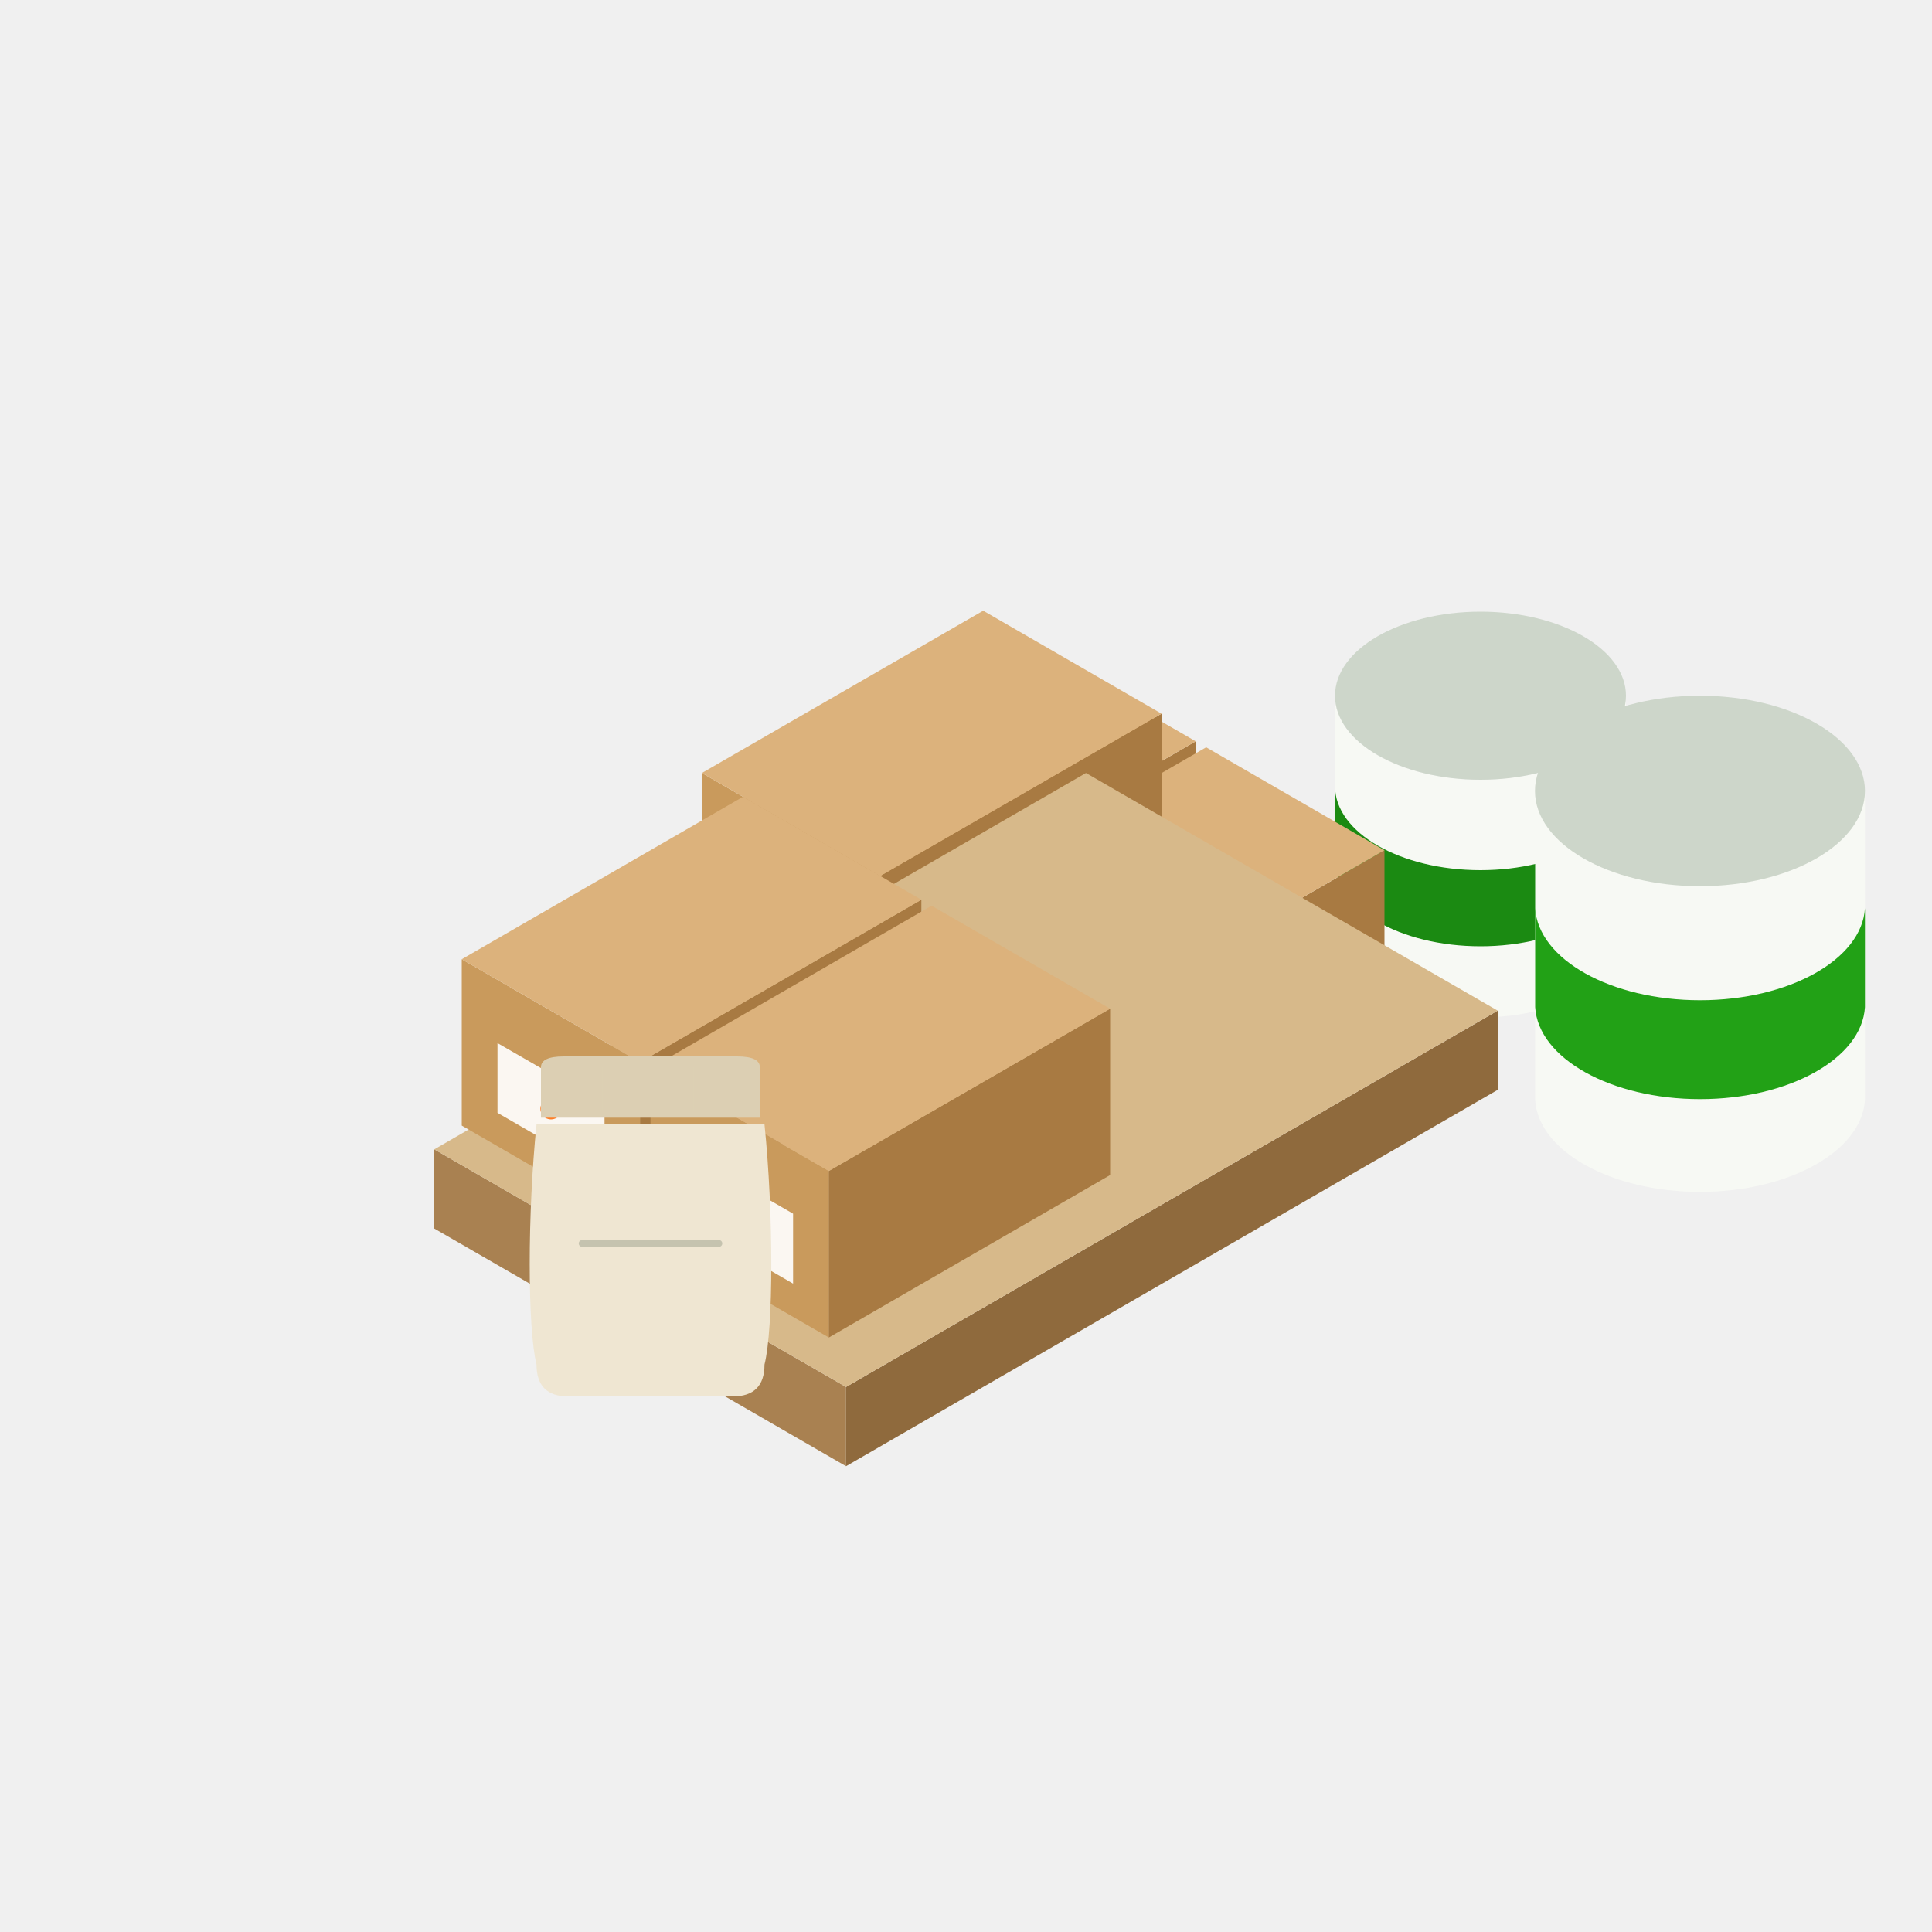
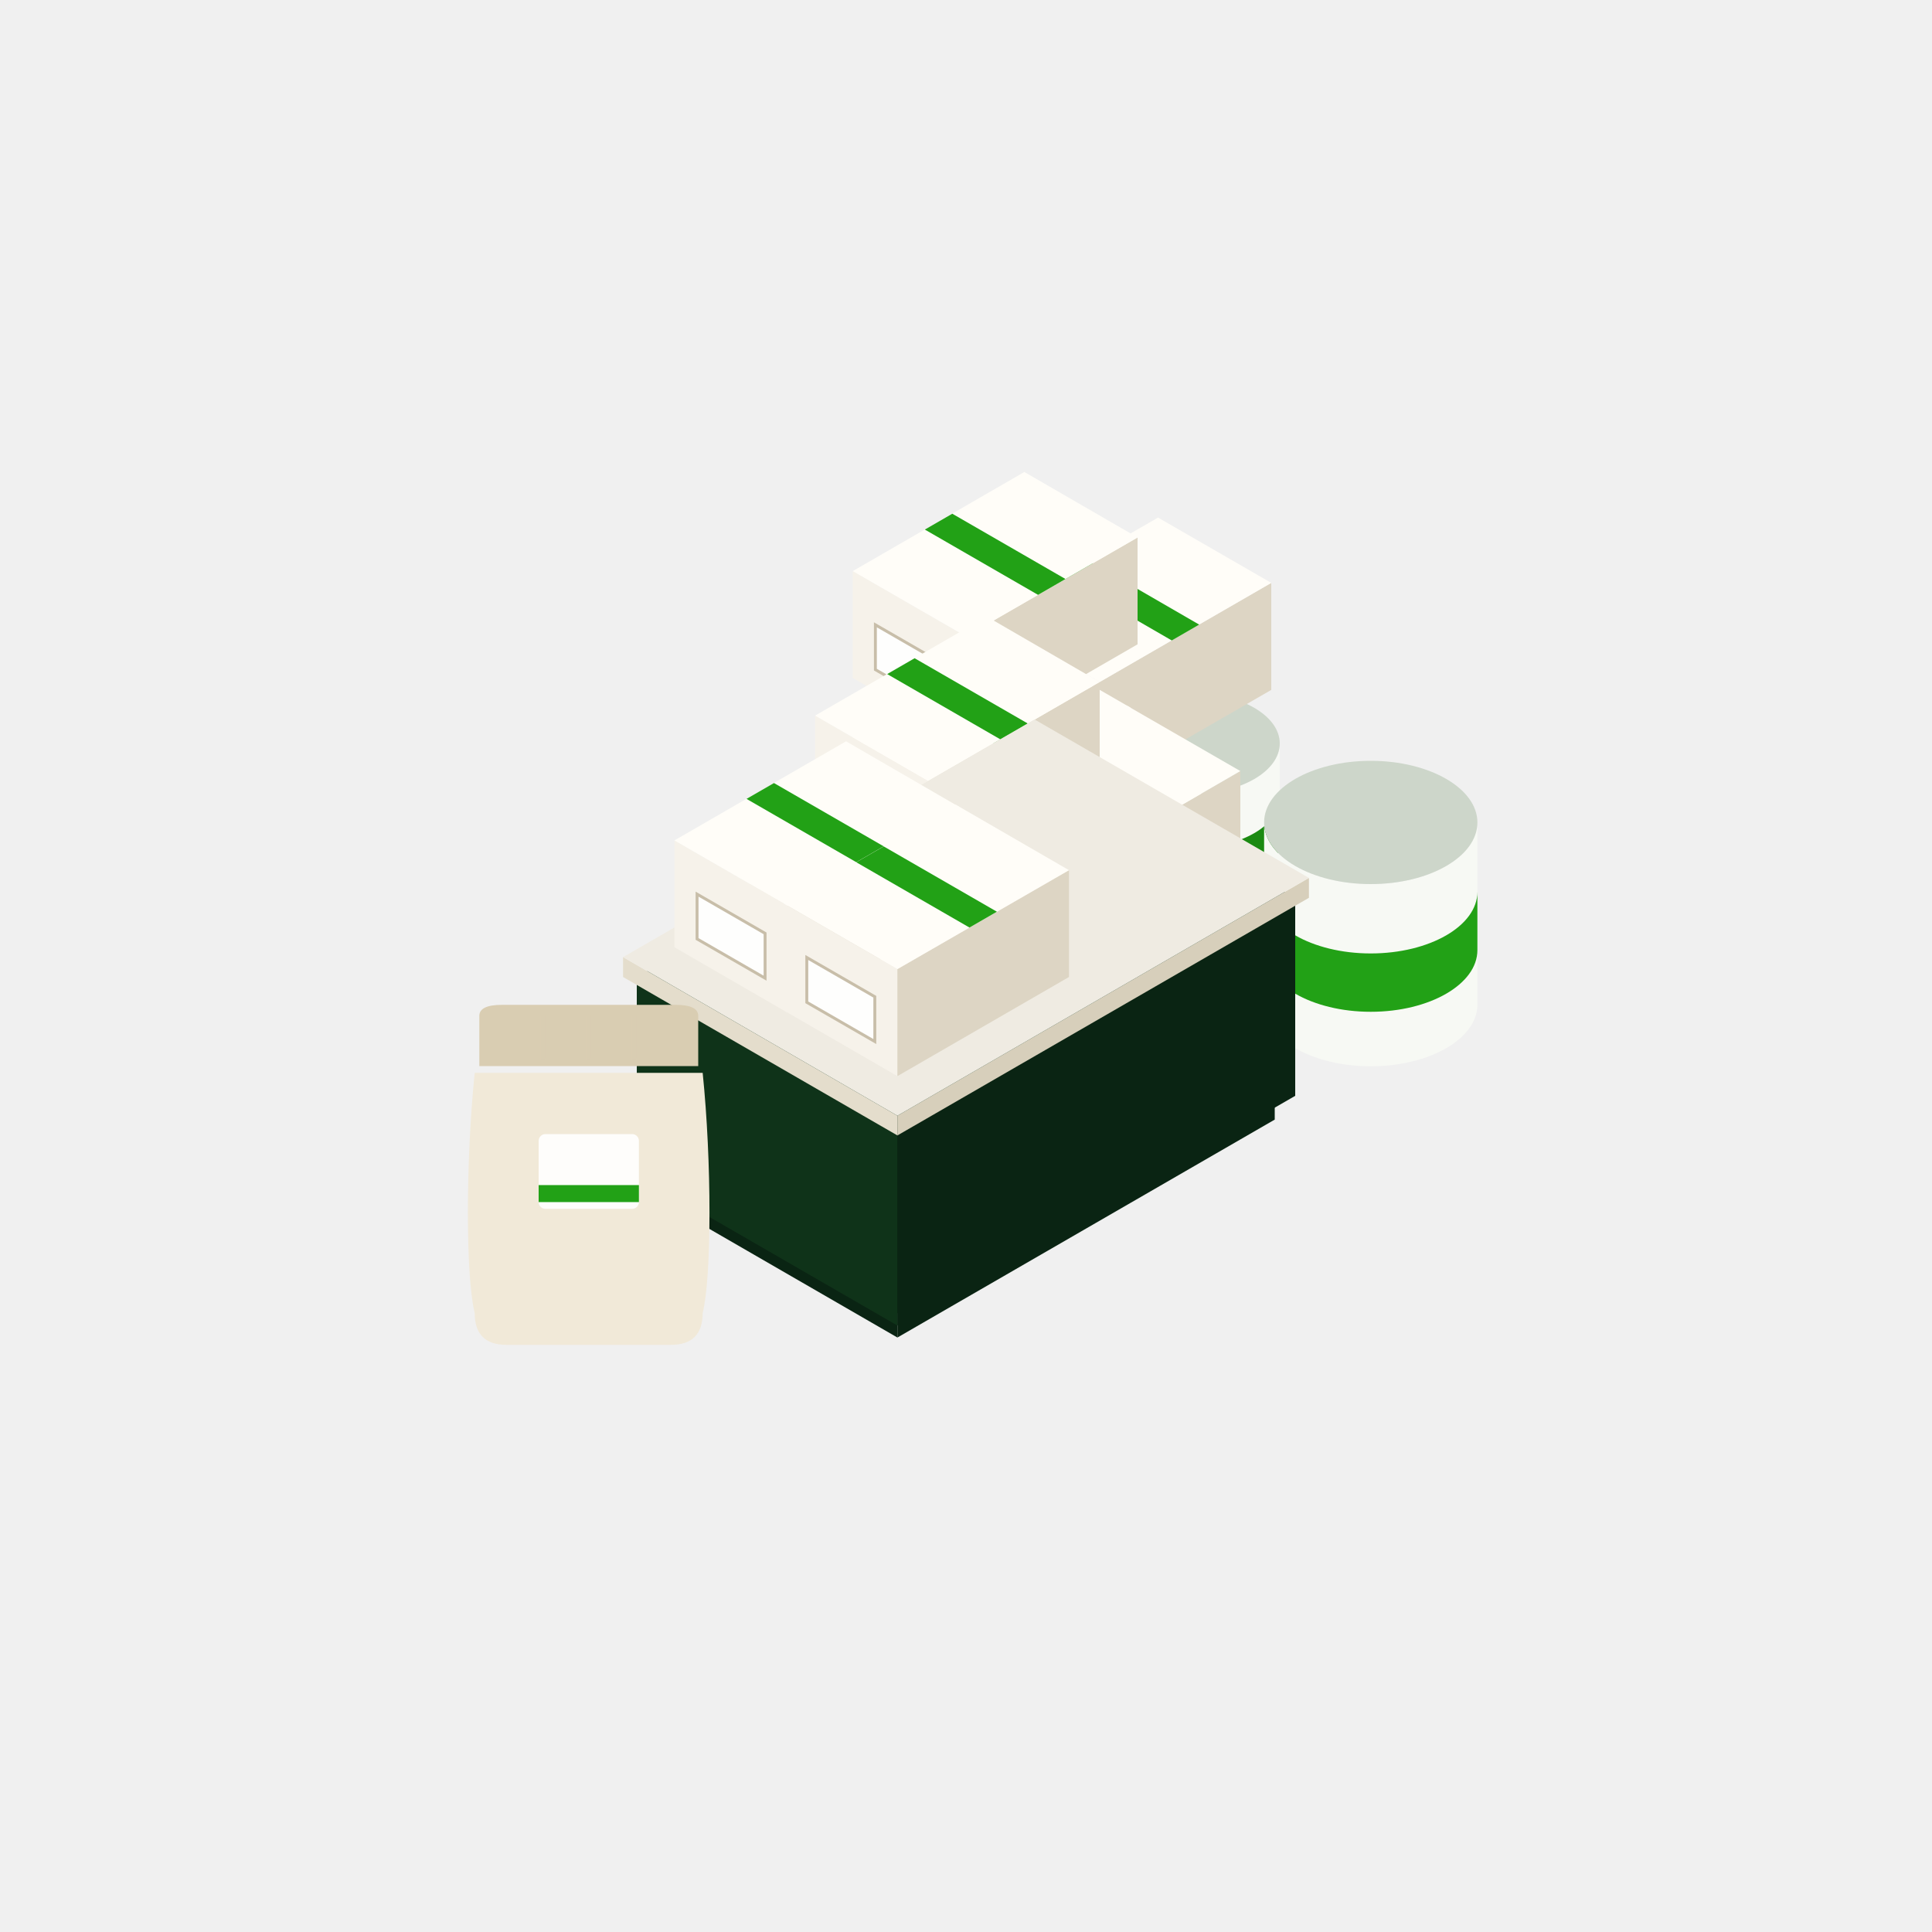
<svg xmlns="http://www.w3.org/2000/svg" viewBox="0 0 1000 1000" role="img" aria-label="Placeholder">
-   <path d="M 691 483.1 L 691 360.1 A 75.3 43.5 0 0 0 841.6 360.1 L 841.6 483.1 A 75.3 43.5 0 0 1 691 483.1 Z" fill="#f7f9f4" />
-   <path d="M 691 446.3 L 691 406.9 A 75.3 43.5 0 0 0 841.6 406.9 L 841.6 446.3 A 75.3 43.5 0 0 1 691 446.3 Z" fill="#1b8a12" />
-   <ellipse cx="766.3" cy="360.1" rx="75.3" ry="43.5" fill="#cdd6ca" />
-   <polygon points="473.4,553.9 381.1,500.6 381.1,414.5 473.4,467.8" fill="#c99a5c" />
-   <polygon points="473.4,553.9 618.9,469.8 618.9,383.7 473.4,467.8" fill="#a87a42" />
-   <polygon points="473.4,467.8 618.9,383.7 526.6,330.4 381.1,414.5" fill="#dcb27c" />
-   <polygon points="454.9,489.8 399.5,457.9 399.5,494 454.9,526" fill="#ffffff" opacity="0.92" />
-   <circle cx="427.2" cy="491.9" r="5.5" fill="#fe6700" opacity="0.85" />
-   <path d="M 794.6 569.3 L 794.6 409.4 A 85.4 49.3 0 0 0 965.3 409.4 L 965.3 569.3 A 85.4 49.3 0 0 1 794.6 569.3 Z" fill="#f7f9f4" />
-   <path d="M 794.6 521.3 L 794.6 470.1 A 85.4 49.3 0 0 0 965.3 470.1 L 965.3 521.3 A 85.4 49.3 0 0 1 794.6 521.3 Z" fill="#22a116" />
-   <ellipse cx="879.9" cy="409.4" rx="85.4" ry="49.3" fill="#cdd6ca" />
-   <polygon points="571,610.3 478.7,557 478.7,470.9 571,524.1" fill="#c99a5c" />
-   <polygon points="571,610.3 716.6,526.2 716.6,440.1 571,524.1" fill="#a87a42" />
-   <polygon points="571,524.1 716.6,440.1 624.3,386.8 478.7,470.9" fill="#dcb27c" />
-   <polygon points="552.5,546.2 497.2,514.2 497.2,550.4 552.5,582.4" fill="#ffffff" opacity="0.92" />
-   <circle cx="524.9" cy="548.3" r="5.5" fill="#fe6700" opacity="0.85" />
-   <polygon points="455.6,539.5 363.3,486.2 363.3,400.1 455.6,453.4" fill="#c99a5c" />
-   <polygon points="455.6,539.5 601.2,455.5 601.2,369.4 455.6,453.4" fill="#a87a42" />
-   <polygon points="455.6,453.4 601.2,369.4 508.9,316.1 363.3,400.1" fill="#dcb27c" />
-   <polygon points="437.2,475.5 381.8,443.5 381.8,479.7 437.2,511.6" fill="#ffffff" opacity="0.92" />
-   <circle cx="409.5" cy="477.6" r="5.5" fill="#fe6700" opacity="0.85" />
-   <polygon points="437.9,758.9 224.8,635.9 224.8,594.9 437.9,717.9" fill="#a98151" />
-   <polygon points="437.9,758.9 775.2,564.1 775.2,523.1 437.9,717.9" fill="#8f6a3d" />
-   <polygon points="437.9,717.9 775.2,523.1 562.1,400.1 224.8,594.9" fill="#d7b98a" />
-   <polygon points="331.3,635.9 239,582.6 239,496.5 331.3,549.8" fill="#c99a5c" />
-   <polygon points="331.3,635.9 476.9,551.8 476.9,465.7 331.3,549.8" fill="#a87a42" />
-   <polygon points="331.3,549.8 476.9,465.7 384.6,412.4 239,496.5" fill="#dcb27c" />
-   <polygon points="312.9,571.8 257.5,539.9 257.5,576 312.9,608" fill="#ffffff" opacity="0.92" />
-   <circle cx="285.2" cy="573.9" r="5.5" fill="#fe6700" opacity="0.85" />
-   <polygon points="429,692.3 336.7,639 336.7,552.9 429,606.1" fill="#c99a5c" />
-   <polygon points="429,692.3 574.6,608.2 574.6,522.1 429,606.1" fill="#a87a42" />
-   <polygon points="429,606.1 574.6,522.1 482.2,468.8 336.7,552.9" fill="#dcb27c" />
-   <polygon points="410.5,628.2 355.1,596.2 355.1,632.4 410.5,664.4" fill="#ffffff" opacity="0.92" />
-   <circle cx="382.8" cy="630.3" r="5.5" fill="#fe6700" opacity="0.85" />
-   <path d="M 277.7 582 C 273 627.8, 273 687.6, 277.7 706.3 Q 277.7 722.8 294.2 722.8 L 379.2 722.8 Q 395.7 722.8 395.7 706.3 C 400.4 687.6, 400.4 627.8, 395.7 582 Z" fill="#efe6d2" />
-   <path d="M 280 578.5 L 280 552.4 Q 280 546.8 291.8 546.8 L 381.5 546.8 Q 393.3 546.8 393.3 552.4 L 393.3 578.5 Z" fill="#dccfb3" />
-   <line x1="313.1" y1="552.4" x2="313.1" y2="575" stroke="#dccfb3" stroke-width="2.4" stroke-opacity="0.8" />
-   <line x1="336.7" y1="552.4" x2="336.7" y2="575" stroke="#dccfb3" stroke-width="2.4" stroke-opacity="0.8" />
-   <line x1="360.3" y1="552.4" x2="360.3" y2="575" stroke="#dccfb3" stroke-width="2.4" stroke-opacity="0.8" />
-   <path d="M 301.3 643.6 L 372.1 643.6" stroke="#0a2413" stroke-width="3.5" stroke-opacity="0.18" stroke-linecap="round" />
+   <path d="M 572 458.6 L 572 384.8 A 45.2 26.1 0 0 0 662.4 384.8 L 662.4 458.6 A 45.2 26.1 0 0 1 572 458.6 Z" fill="#f7f9f4" />
+   <path d="M 572 436.4 L 572 412.8 A 45.2 26.1 0 0 0 662.4 412.8 L 662.4 436.4 A 45.2 26.1 0 0 1 572 436.4 Z" fill="#1b8a12" />
+   <ellipse cx="617.2" cy="384.8" rx="45.2" ry="26.1" fill="#cdd6ca" />
+   <path d="M 654.3 520 L 654.3 425.7 A 55.2 31.9 0 0 0 764.7 425.7 L 764.7 520 A 55.2 31.9 0 0 1 654.3 520 Z" fill="#f7f9f4" />
+   <path d="M 654.3 491.8 L 654.3 461.6 A 55.2 31.9 0 0 0 764.7 461.6 L 764.7 491.8 A 55.2 31.9 0 0 1 654.3 491.8 Z" fill="#22a116" />
+   <ellipse cx="709.5" cy="425.7" rx="55.2" ry="31.9" fill="#cdd6ca" />
+   <polygon points="569.2,408.3 510.7,374.5 510.7,319.1 569.2,353" fill="#f6f2ea" />
+   <polygon points="569.2,408.3 658,357.1 658,301.7 569.2,353" fill="#ddd5c4" />
+   <polygon points="569.2,353 658,301.7 599.4,267.9 510.7,319.1" fill="#fffdf8" />
+   <polygon points="606.5,331.5 620.7,323.3 562.1,289.4 547.9,297.6" fill="#22a116" />
+   <polygon points="557.5,367.2 522.4,346.9 522.4,370.2 557.5,390.5" fill="#ffffff" opacity="0.92" />
+   <polygon points="557.5,367.2 522.4,346.9 522.4,370.2 557.5,390.5" fill="none" stroke="#c8bea9" stroke-width="1.5" />
+   <polygon points="496.4,472.9 437.9,439.1 437.9,383.7 496.4,417.6" fill="#f6f2ea" />
+   <polygon points="496.4,472.9 585.2,421.7 585.2,366.3 496.4,417.6" fill="#ddd5c4" />
+   <polygon points="496.4,417.6 585.2,366.3 526.6,332.5 437.9,383.7" fill="#fffdf8" />
+   <polygon points="533.7,396 547.9,387.8 489.3,354 475.1,362.2" fill="#22a116" />
+   <polygon points="484.7,431.8 449.6,411.5 449.6,434.8 484.7,455.1" fill="#ffffff" opacity="0.92" />
+   <polygon points="484.7,431.8 449.6,411.5 449.6,434.8 484.7,455.1" fill="none" stroke="#c8bea9" stroke-width="1.5" />
+   <polygon points="500,384.8 441.4,350.9 441.4,295.6 500,329.4" fill="#f6f2ea" />
+   <polygon points="500,384.8 588.8,333.5 588.8,278.2 500,329.4" fill="#ddd5c4" />
+   <polygon points="500,329.4 588.8,278.2 530.2,244.3 441.4,295.6" fill="#fffdf8" />
+   <polygon points="537.3,307.9 551.5,299.7 492.9,265.9 478.7,274.1" fill="#22a116" />
+   <polygon points="488.3,343.7 453.1,323.4 453.1,346.6 488.3,366.9" fill="#ffffff" opacity="0.92" />
+   <polygon points="488.3,343.7 453.1,323.4 453.1,346.6 488.3,366.9" fill="none" stroke="#c8bea9" stroke-width="1.5" />
+   <polygon points="553.3,505.7 494.7,471.9 494.7,416.5 553.3,450.4" fill="#f6f2ea" />
+   <polygon points="553.3,505.7 642,454.4 642,399.1 553.3,450.4" fill="#ddd5c4" />
+   <polygon points="553.3,450.4 642,399.1 583.4,365.3 494.7,416.5" fill="#fffdf8" />
+   <polygon points="590.5,428.8 604.7,420.6 546.2,386.8 532,395" fill="#22a116" />
+   <polygon points="541.5,464.6 506.4,444.3 506.4,467.6 541.5,487.9" fill="#ffffff" opacity="0.92" />
+   <polygon points="541.5,464.6 506.4,444.3 506.4,467.6 541.5,487.9" fill="none" stroke="#c8bea9" stroke-width="1.5" />
+   <polygon points="480.5,459.6 421.9,425.8 421.9,370.4 480.5,404.2" fill="#f6f2ea" />
+   <polygon points="480.5,459.6 569.2,408.3 569.2,353 480.5,404.2" fill="#ddd5c4" />
+   <polygon points="480.5,404.2 569.2,353 510.7,319.1 421.9,370.4" fill="#fffdf8" />
+   <polygon points="517.8,382.7 532,374.5 473.4,340.7 459.2,348.9" fill="#22a116" />
+   <polygon points="468.8,418.5 433.6,398.2 433.6,421.4 468.8,441.7" fill="#ffffff" opacity="0.92" />
+   <polygon points="468.8,418.5 433.6,398.2 433.6,421.4 468.8,441.7" fill="none" stroke="#c8bea9" stroke-width="1.5" />
+   <polygon points="464.5,692.3 340.2,620.5 340.2,608.2 464.5,680" fill="#0a2413" />
+   <polygon points="464.5,692.3 659.8,579.5 659.8,567.2 464.5,680" fill="#0a2413" />
+   <polygon points="464.5,680 659.8,567.2 535.5,495.4 340.2,608.2" fill="#0a2413" />
+   <polygon points="464.5,686.1 329.6,608.2 329.6,505.7 464.5,583.6" fill="#0f3319" />
+   <polygon points="464.5,686.1 670.4,567.2 670.4,464.7 464.5,583.6" fill="#0a2413" />
+   <polygon points="464.5,583.6 670.4,464.7 535.5,386.8 329.6,505.7" fill="#0f3319" />
+   <polygon points="464.5,587.7 322.5,505.7 322.5,495.4 464.5,577.5" fill="#e4ddcc" />
+   <polygon points="464.5,587.7 677.5,464.7 677.5,454.4 464.5,577.5" fill="#d7cfbb" />
+   <polygon points="464.5,577.5 677.5,454.4 535.5,372.4 322.5,495.4" fill="#efebe2" />
+   <polygon points="407.7,524.2 349.1,490.3 349.1,435 407.7,468.8" fill="#f6f2ea" />
+   <polygon points="407.7,524.2 496.4,472.9 496.4,417.6 407.7,468.8" fill="#ddd5c4" />
+   <polygon points="407.7,468.8 496.4,417.6 437.9,383.7 349.1,435" fill="#fffdf8" />
+   <polygon points="445,447.3 459.2,439.1 400.6,405.3 386.4,413.5" fill="#22a116" />
+   <polygon points="396,483.1 360.8,462.8 360.8,486 396,506.3" fill="#ffffff" opacity="0.92" />
+   <polygon points="396,483.1 360.8,462.8 360.8,486 396,506.3" fill="none" stroke="#c8bea9" stroke-width="1.5" />
+   <polygon points="464.5,557 405.9,523.1 405.9,467.8 464.5,501.6" fill="#f6f2ea" />
+   <polygon points="464.5,557 553.3,505.7 553.3,450.4 464.5,501.6" fill="#ddd5c4" />
+   <polygon points="464.5,501.6 553.3,450.4 494.7,416.5 405.9,467.8" fill="#fffdf8" />
+   <polygon points="501.8,480.1 516,471.9 457.4,438.1 443.2,446.3" fill="#22a116" />
+   <polygon points="452.8,515.9 417.6,495.6 417.6,518.8 452.8,539.1" fill="#ffffff" opacity="0.92" />
+   <polygon points="452.8,515.9 417.6,495.6 417.6,518.8 452.8,539.1" fill="none" stroke="#c8bea9" stroke-width="1.5" />
+   <path d="M 245.7 555.3 C 241 601.1, 241 660.9, 245.7 679.6 Q 245.7 696.1 262.2 696.1 L 347.2 696.1 Q 363.7 696.1 363.7 679.6 C 368.4 660.9, 368.4 601.1, 363.7 555.3 Z" fill="#f1e9d8" />
+   <path d="M 248.1 551.8 L 248.1 525.8 Q 248.1 520.1 259.9 520.1 L 349.6 520.1 Q 361.4 520.1 361.4 525.8 L 361.4 551.8 Z" fill="#d9cdb2" />
+   <line x1="281.1" y1="525.8" x2="281.1" y2="548.3" stroke="#d9cdb2" stroke-width="2.4" stroke-opacity="0.8" />
+   <line x1="304.7" y1="525.8" x2="304.7" y2="548.3" stroke="#d9cdb2" stroke-width="2.4" stroke-opacity="0.8" />
+   <line x1="328.3" y1="525.8" x2="328.3" y2="548.3" stroke="#d9cdb2" stroke-width="2.4" stroke-opacity="0.8" />
+   <rect x="278.8" y="587" width="51.9" height="38.7" rx="3.5" fill="#ffffff" opacity="0.9" />
+   <rect x="278.8" y="613.4" width="51.9" height="8.8" fill="#22a116" />
</svg>
